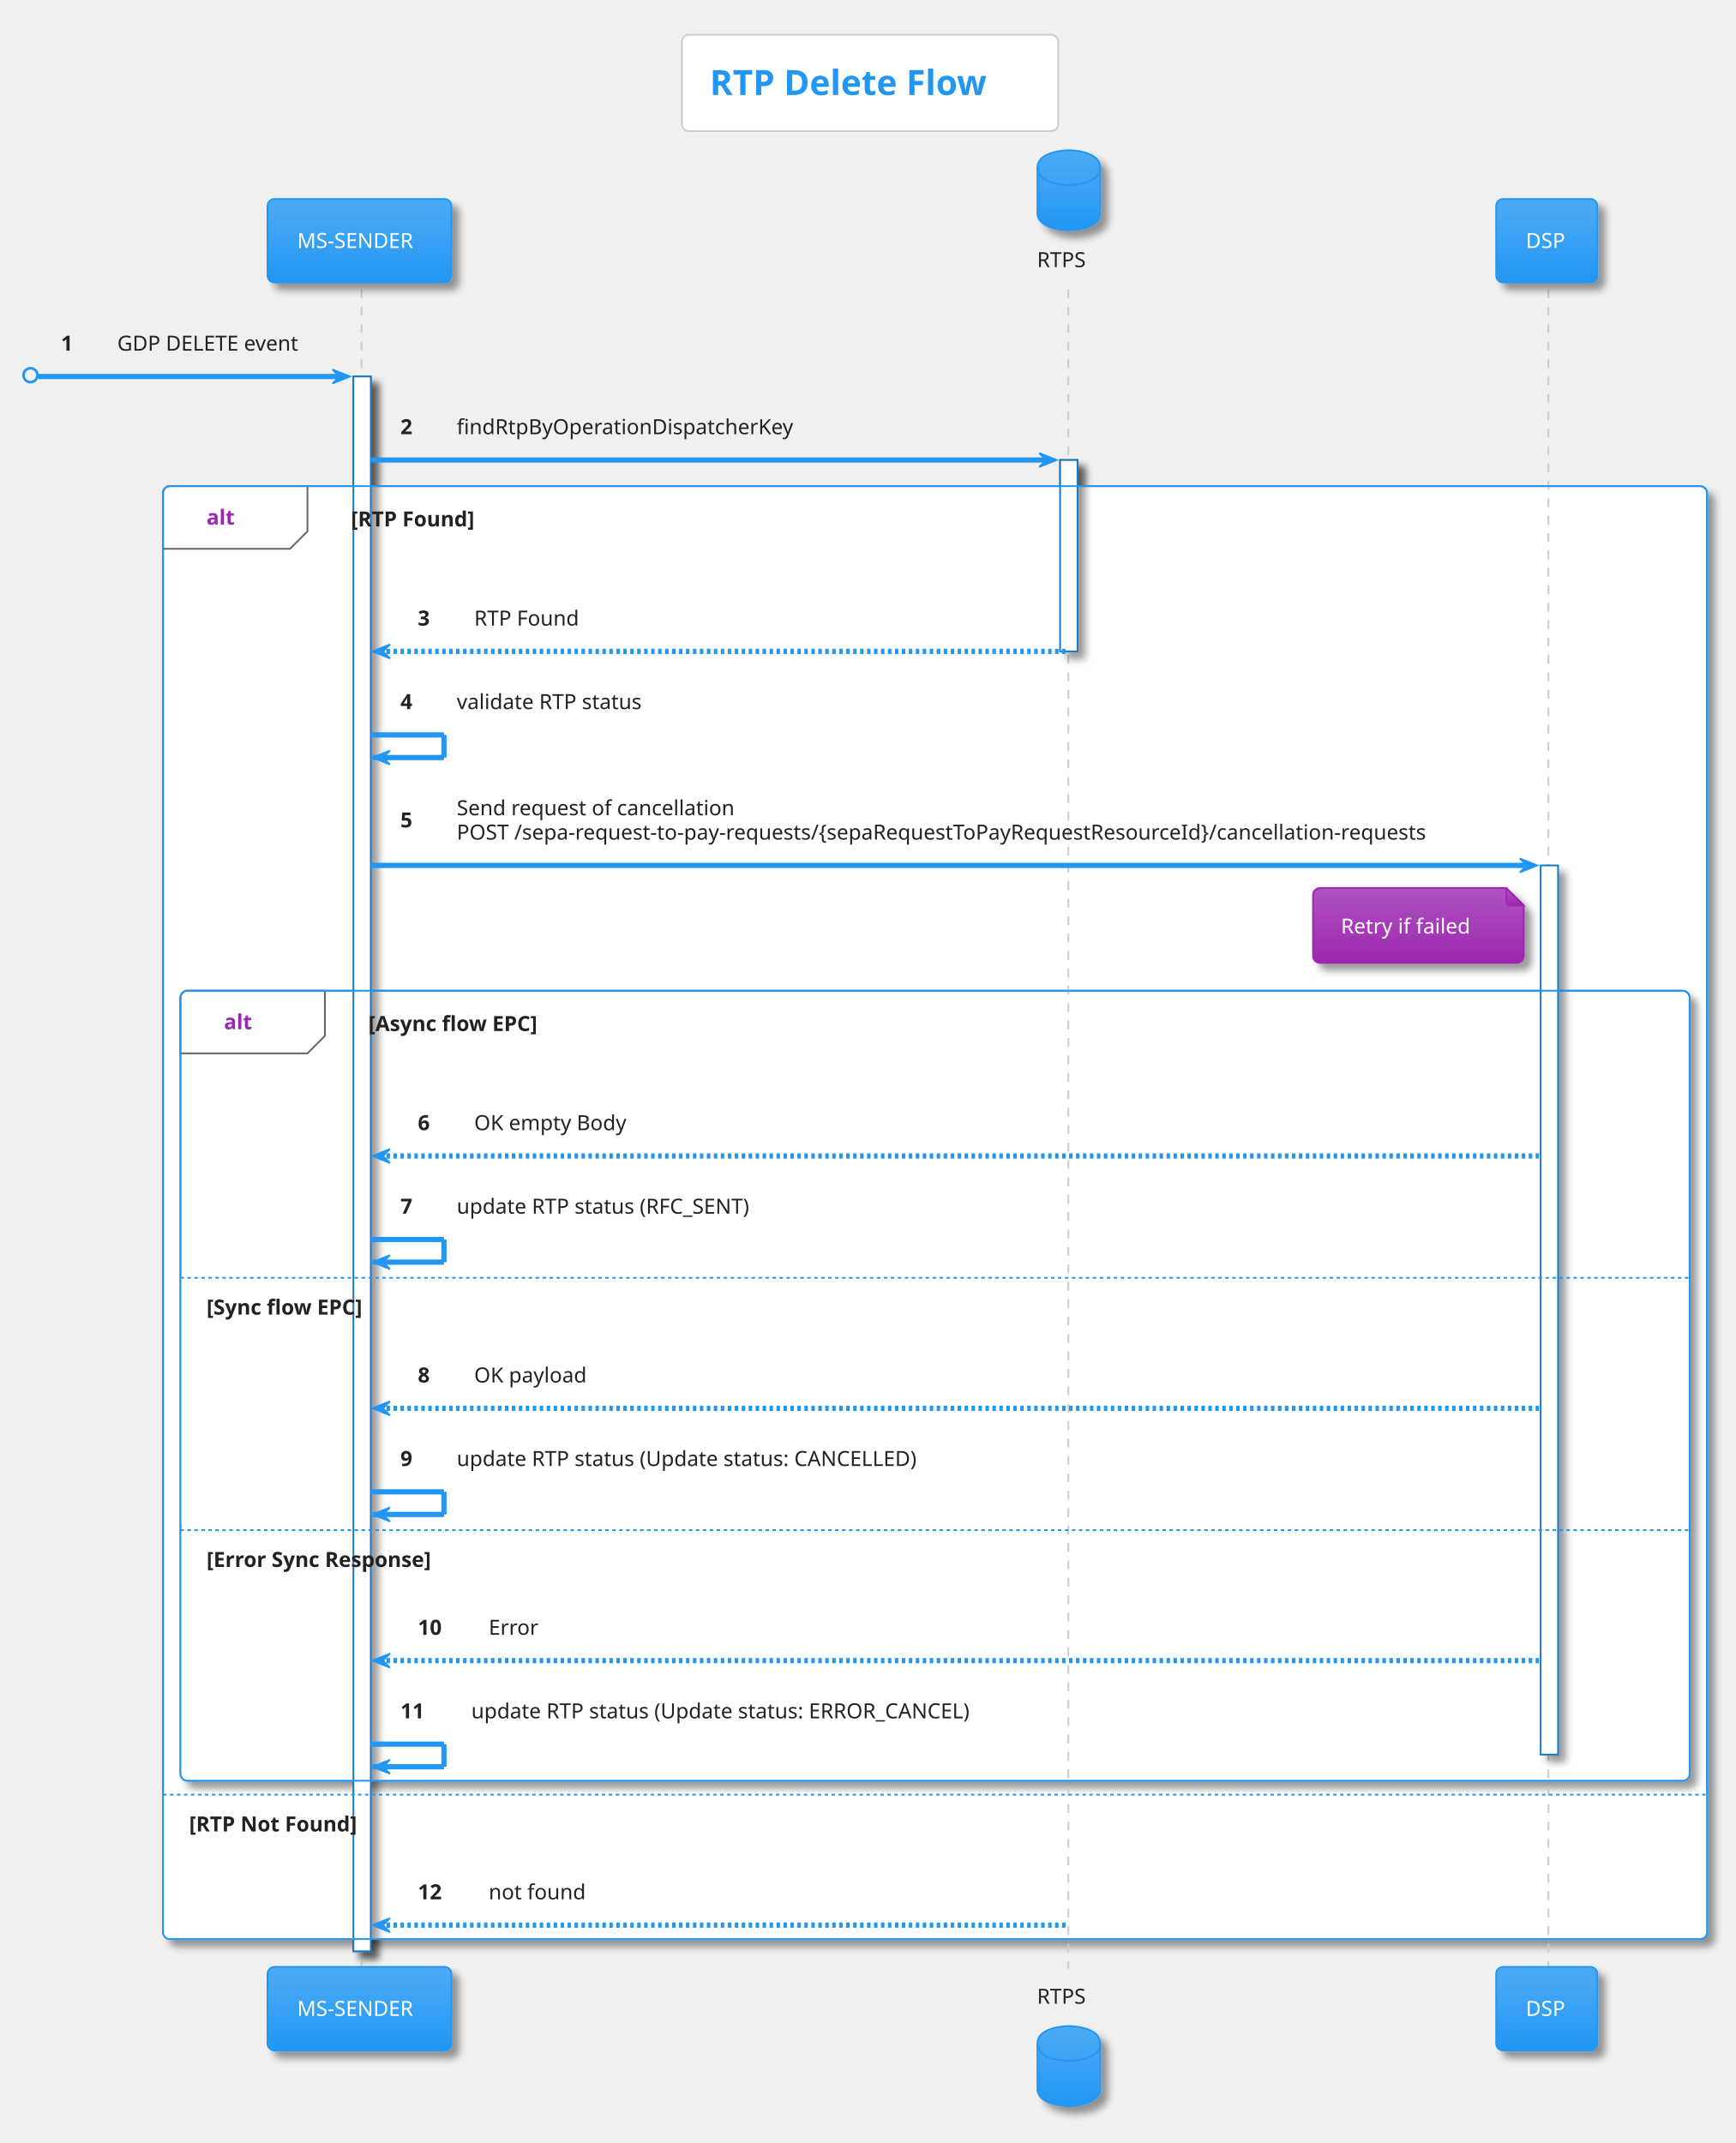
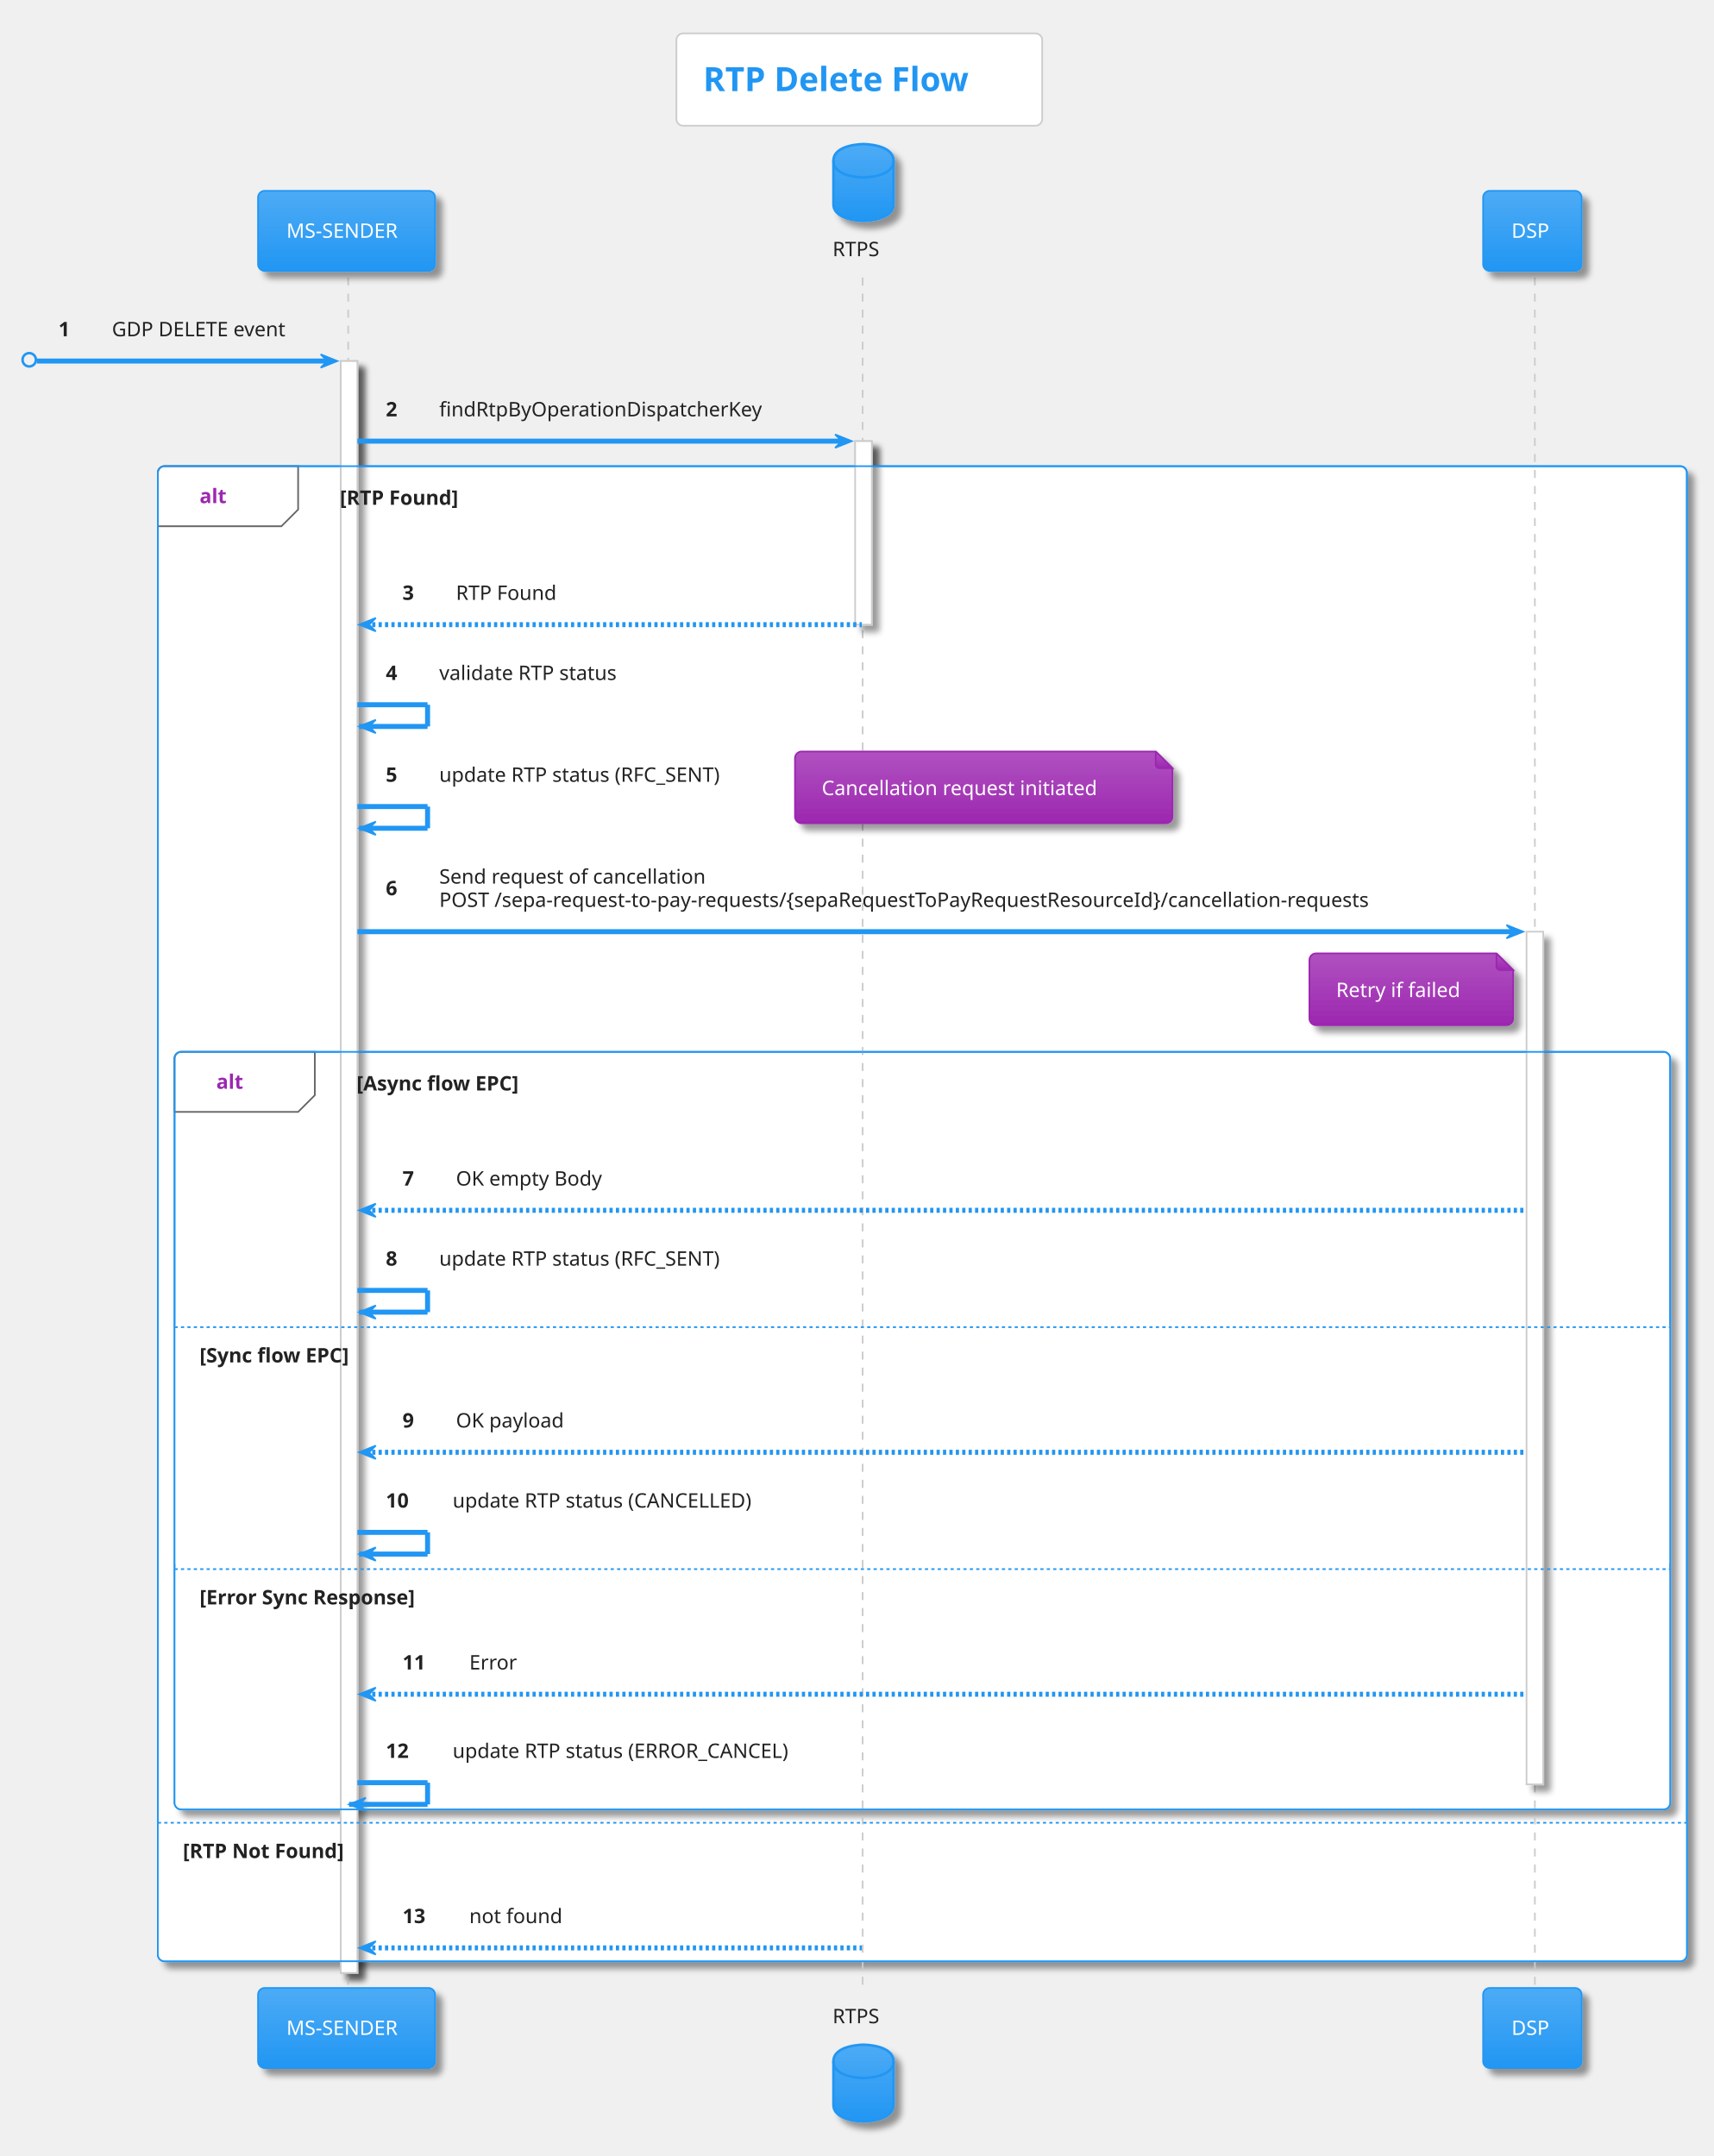
- <svg xmlns="http://www.w3.org/2000/svg" contentStyleType="text/css" data-diagram-type="SEQUENCE" height="1282.292px" preserveAspectRatio="none" style="width:1038px;height:1282px;" version="1.1" viewBox="0 0 1038 1282" width="1038.542px" zoomAndPan="magnify">
+ <svg xmlns="http://www.w3.org/2000/svg" contentStyleType="text/css" height="1345.833px" preserveAspectRatio="none" style="width:1069px;height:1345px;" version="1.1" viewBox="0 0 1069 1345" width="1069.792px" zoomAndPan="magnify">
  <defs>
-     <linearGradient id="gqpk3q4u63zje0" x1="50%" x2="50%" y1="0%" y2="100%">
+     <linearGradient id="g1jhp1tqh33pn80" x1="50%" x2="50%" y1="0%" y2="100%">
      <stop offset="0%" stop-color="#FFFFFF" />
      <stop offset="100%" stop-color="#FFFFFF" />
    </linearGradient>
-     <filter height="300%" id="fqpk3q4u63zje" width="300%" x="-1" y="-1">
+     <filter height="300%" id="f1jhp1tqh33pn8" width="300%" x="-1" y="-1">
      <feGaussianBlur result="blurOut" stdDeviation="2.083" />
      <feColorMatrix in="blurOut" result="blurOut2" type="matrix" values="0 0 0 0 0 0 0 0 0 0 0 0 0 0 0 0 0 0 .4 0" />
      <feOffset dx="4.167" dy="4.167" in="blurOut2" result="blurOut3" />
      <feBlend in="SourceGraphic" in2="blurOut3" mode="normal" />
    </filter>
-     <linearGradient id="gqpk3q4u63zje1" x1="50%" x2="50%" y1="0%" y2="100%">
+     <linearGradient id="g1jhp1tqh33pn81" x1="50%" x2="50%" y1="0%" y2="100%">
      <stop offset="0%" stop-color="#4DABF5" />
      <stop offset="100%" stop-color="#2196F3" />
    </linearGradient>
-     <linearGradient id="gqpk3q4u63zje2" x1="50%" x2="50%" y1="0%" y2="100%">
+     <linearGradient id="g1jhp1tqh33pn82" x1="50%" x2="50%" y1="0%" y2="100%">
      <stop offset="0%" stop-color="#B052C0" />
      <stop offset="100%" stop-color="#9C27B0" />
    </linearGradient>
  </defs>
  <g>
-     <rect fill="url(#gqpk3q4u63zje0)" height="57.585" rx="4.167" ry="4.167" style="stroke:#CCCCCC;stroke-width:1.042;" width="225.075" x="407.909" y="20.833" />
-     <text fill="#2196F3" font-family="'Verdana'" font-size="20.833" font-weight="bold" lengthAdjust="spacing" textLength="191.742" x="424.576" y="56.838">RTP Delete Flow</text>
-     <g>
-       <rect fill="#FFFFFF" filter="url(#fqpk3q4u63zje)" height="942.057" style="stroke:#1A78C2;stroke-width:1.042;" width="10.417" x="211.389" y="225.228" />
-     </g>
-     <g>
-       <rect fill="#FFFFFF" filter="url(#fqpk3q4u63zje)" height="114.486" style="stroke:#1A78C2;stroke-width:1.042;" width="10.417" x="634.119" y="275.195" />
-     </g>
-     <g>
-       <rect fill="#FFFFFF" filter="url(#fqpk3q4u63zje)" height="531.934" style="stroke:#1A78C2;stroke-width:1.042;" width="10.417" x="921.574" y="517.708" />
-     </g>
-     <rect fill="url(#gqpk3q4u63zje0)" filter="url(#fqpk3q4u63zje)" height="869.173" rx="4.167" ry="4.167" style="stroke:#2196F3;stroke-width:1.042;" width="923.586" x="97.516" y="290.82" />
-     <rect fill="url(#gqpk3q4u63zje0)" filter="url(#fqpk3q4u63zje)" height="472.591" rx="4.167" ry="4.167" style="stroke:#2196F3;stroke-width:1.042;" width="902.753" x="107.933" y="592.676" />
-     <path d="M107.933,763.379 L1010.685,763.379 L1010.685,910.156 A4.167,4.167 0 0 1 1006.519,914.323 L112.099,914.323 A4.167,4.167 0 0 1 107.933,910.156 L107.933,763.379" fill="url(#gqpk3q4u63zje0)" style="stroke:none;stroke-width:1.042;" />
-     <path d="M107.933,914.323 L1010.685,914.323 L1010.685,1061.1 A4.167,4.167 0 0 1 1006.519,1065.267 L112.099,1065.267 A4.167,4.167 0 0 1 107.933,1061.1 L107.933,914.323" fill="url(#gqpk3q4u63zje0)" style="stroke:none;stroke-width:1.042;" />
-     <path d="M97.516,1072.559 L1021.102,1072.559 L1021.102,1155.827 A4.167,4.167 0 0 1 1016.935,1159.994 L101.683,1159.994 A4.167,4.167 0 0 1 97.516,1155.827 L97.516,1072.559" fill="url(#gqpk3q4u63zje0)" style="stroke:none;stroke-width:1.042;" />
-     <g>
-       <rect fill="#000000" fill-opacity="0" height="1004.525" width="8.333" x="212.431" y="173.177" />
-       <line style="stroke:#CCCCCC;stroke-width:1.042;stroke-dasharray:5.208,5.208;" x1="216.266" x2="216.266" y1="173.177" y2="1177.702" />
-     </g>
-     <g>
-       <rect fill="#000000" fill-opacity="0" height="1004.525" width="8.333" x="635.16" y="173.177" />
-       <line style="stroke:#CCCCCC;stroke-width:1.042;stroke-dasharray:5.208,5.208;" x1="639.055" x2="639.055" y1="173.177" y2="1177.702" />
-     </g>
-     <g>
-       <rect fill="#000000" fill-opacity="0" height="1004.525" width="8.333" x="922.616" y="173.177" />
-       <line style="stroke:#CCCCCC;stroke-width:1.042;stroke-dasharray:5.208,5.208;" x1="926.213" x2="926.213" y1="173.177" y2="1177.702" />
-     </g>
-     <g class="participant participant-head" data-participant="SENDER">
-       <rect fill="url(#gqpk3q4u63zje1)" filter="url(#fqpk3q4u63zje)" height="49.967" rx="4.167" ry="4.167" style="stroke:#2196F3;stroke-width:1.042;" width="110.038" x="160.016" y="119.043" />
-       <text fill="#FFFFFF" font-family="'Verdana'" font-size="12.5" lengthAdjust="spacing" textLength="74.622" x="177.724" y="148.354">MS-SENDER</text>
-     </g>
-     <g class="participant participant-tail" data-participant="SENDER">
-       <rect fill="url(#gqpk3q4u63zje1)" filter="url(#fqpk3q4u63zje)" height="49.967" rx="4.167" ry="4.167" style="stroke:#2196F3;stroke-width:1.042;" width="110.038" x="160.016" y="1176.66" />
-       <text fill="#FFFFFF" font-family="'Verdana'" font-size="12.5" lengthAdjust="spacing" textLength="74.622" x="177.724" y="1205.971">MS-SENDER</text>
-     </g>
-     <g class="participant participant-head" data-participant="SRTP">
-       <text fill="#222222" font-family="'Verdana'" font-size="12.5" lengthAdjust="spacing" textLength="31.793" x="620.305" y="159.812">RTPS</text>
-       <path d="M620.577,100.293 C620.577,89.876 639.327,89.876 639.327,89.876 C639.327,89.876 658.077,89.876 658.077,100.293 L658.077,127.376 C658.077,137.793 639.327,137.793 639.327,137.793 C639.327,137.793 620.577,137.793 620.577,127.376 L620.577,100.293" fill="url(#gqpk3q4u63zje1)" filter="url(#fqpk3q4u63zje)" style="stroke:#2196F3;stroke-width:1.042;" />
-       <path d="M620.577,100.293 C620.577,110.71 639.327,110.71 639.327,110.71 C639.327,110.71 658.077,110.71 658.077,100.293" fill="none" style="stroke:#2196F3;stroke-width:1.042;" />
-     </g>
-     <g class="participant participant-tail" data-participant="SRTP">
-       <text fill="#222222" font-family="'Verdana'" font-size="12.5" lengthAdjust="spacing" textLength="31.793" x="620.305" y="1198.68">RTPS</text>
-       <path d="M620.577,1222.461 C620.577,1212.044 639.327,1212.044 639.327,1212.044 C639.327,1212.044 658.077,1212.044 658.077,1222.461 L658.077,1249.544 C658.077,1259.961 639.327,1259.961 639.327,1259.961 C639.327,1259.961 620.577,1259.961 620.577,1249.544 L620.577,1222.461" fill="url(#gqpk3q4u63zje1)" filter="url(#fqpk3q4u63zje)" style="stroke:#2196F3;stroke-width:1.042;" />
-       <path d="M620.577,1222.461 C620.577,1232.878 639.327,1232.878 639.327,1232.878 C639.327,1232.878 658.077,1232.878 658.077,1222.461" fill="none" style="stroke:#2196F3;stroke-width:1.042;" />
-     </g>
-     <g class="participant participant-head" data-participant="DSP">
-       <rect fill="url(#gqpk3q4u63zje1)" filter="url(#fqpk3q4u63zje)" height="49.967" rx="4.167" ry="4.167" style="stroke:#2196F3;stroke-width:1.042;" width="60.514" x="894.963" y="119.043" />
-       <text fill="#FFFFFF" font-family="'Verdana'" font-size="12.5" lengthAdjust="spacing" textLength="25.098" x="912.671" y="148.354">DSP</text>
-     </g>
-     <g class="participant participant-tail" data-participant="DSP">
-       <rect fill="url(#gqpk3q4u63zje1)" filter="url(#fqpk3q4u63zje)" height="49.967" rx="4.167" ry="4.167" style="stroke:#2196F3;stroke-width:1.042;" width="60.514" x="894.963" y="1176.66" />
-       <text fill="#FFFFFF" font-family="'Verdana'" font-size="12.5" lengthAdjust="spacing" textLength="25.098" x="912.671" y="1205.971">DSP</text>
-     </g>
-     <g>
-       <rect fill="#FFFFFF" filter="url(#fqpk3q4u63zje)" height="942.057" style="stroke:#1A78C2;stroke-width:1.042;" width="10.417" x="211.389" y="225.228" />
-     </g>
-     <g>
-       <rect fill="#FFFFFF" filter="url(#fqpk3q4u63zje)" height="114.486" style="stroke:#1A78C2;stroke-width:1.042;" width="10.417" x="634.119" y="275.195" />
-     </g>
-     <g>
-       <rect fill="#FFFFFF" filter="url(#fqpk3q4u63zje)" height="531.934" style="stroke:#1A78C2;stroke-width:1.042;" width="10.417" x="921.574" y="517.708" />
-     </g>
-     <g class="message" data-participant-1="SENDER" data-participant-2="SENDER">
-       <ellipse cx="18.229" cy="224.447" fill="none" rx="4.167" ry="4.167" style="stroke:#2196F3;stroke-width:1.562;" />
-       <polygon fill="#2196F3" points="198.889,221.061,209.306,225.228,198.889,229.394,203.056,225.228" style="stroke:#2196F3;stroke-width:1.042;" />
-       <line style="stroke:#2196F3;stroke-width:3.125;" x1="22.917" x2="205.139" y1="225.228" y2="225.228" />
-       <text fill="#222222" font-family="'Verdana'" font-size="12.5" font-weight="bold" lengthAdjust="spacing" textLength="8.697" x="36.458" y="209.78">1</text>
-       <text fill="#222222" font-family="'Verdana'" font-size="12.5" lengthAdjust="spacing" textLength="118.317" x="70.156" y="209.78">GDP DELETE event</text>
-     </g>
-     <g class="message" data-participant-1="SENDER" data-participant-2="SRTP">
-       <polygon fill="#2196F3" points="621.619,271.029,632.035,275.195,621.619,279.362,625.785,275.195" style="stroke:#2196F3;stroke-width:1.042;" />
-       <line style="stroke:#2196F3;stroke-width:3.125;" x1="221.806" x2="627.869" y1="275.195" y2="275.195" />
-       <text fill="#222222" font-family="'Verdana'" font-size="12.5" font-weight="bold" lengthAdjust="spacing" textLength="8.697" x="239.514" y="259.747">2</text>
-       <text fill="#222222" font-family="'Verdana'" font-size="12.5" lengthAdjust="spacing" textLength="214.447" x="273.212" y="259.747">findRtpByOperationDispatcherKey</text>
-     </g>
-     <path d="M101.683,290.82 L183.919,290.82 L183.919,317.871 L173.503,328.288 L97.516,328.288 L97.516,294.987 A4.167,4.167 0 0 1 101.683,290.82" fill="#FFFFFF" style="stroke:#666666;stroke-width:1.042;" />
-     <rect fill="none" height="869.173" rx="4.167" ry="4.167" style="stroke:#2196F3;stroke-width:1.042;" width="923.586" x="97.516" y="290.82" />
-     <text fill="#9C27B0" font-family="'Verdana'" font-size="12.5" font-weight="bold" lengthAdjust="spacing" textLength="18.695" x="123.558" y="313.881">alt</text>
-     <text fill="#222222" font-family="'Verdana'" font-size="12.5" font-weight="bold" lengthAdjust="spacing" textLength="86.963" x="209.961" y="314.923">[RTP Found]</text>
-     <g class="message" data-participant-1="SRTP" data-participant-2="SENDER">
-       <polygon fill="#2196F3" points="233.264,385.514,222.847,389.681,233.264,393.848,229.097,389.681" style="stroke:#2196F3;stroke-width:1.042;" />
-       <line style="stroke:#2196F3;stroke-width:3.125;stroke-dasharray:2.083,2.083;" x1="227.014" x2="638.285" y1="389.681" y2="389.681" />
-       <text fill="#222222" font-family="'Verdana'" font-size="12.5" font-weight="bold" lengthAdjust="spacing" textLength="8.697" x="249.931" y="374.233">3</text>
-       <text fill="#222222" font-family="'Verdana'" font-size="12.5" lengthAdjust="spacing" textLength="66.449" x="283.628" y="374.233">RTP Found</text>
-     </g>
-     <g class="message" data-participant-1="SENDER" data-participant-2="SENDER">
-       <line style="stroke:#2196F3;stroke-width:3.125;" x1="221.806" x2="265.556" y1="439.648" y2="439.648" />
-       <line style="stroke:#2196F3;stroke-width:3.125;" x1="265.556" x2="265.556" y1="439.648" y2="453.19" />
-       <line style="stroke:#2196F3;stroke-width:3.125;" x1="222.847" x2="265.556" y1="453.19" y2="453.19" />
-       <polygon fill="#2196F3" points="233.264,449.023,222.847,453.19,233.264,457.357,229.097,453.19" style="stroke:#2196F3;stroke-width:1.042;" />
-       <text fill="#222222" font-family="'Verdana'" font-size="12.5" font-weight="bold" lengthAdjust="spacing" textLength="8.697" x="239.514" y="424.2">4</text>
-       <text fill="#222222" font-family="'Verdana'" font-size="12.5" lengthAdjust="spacing" textLength="120.404" x="273.212" y="424.2">validate RTP status</text>
-     </g>
-     <g class="message" data-participant-1="SENDER" data-participant-2="DSP">
-       <polygon fill="#2196F3" points="909.074,513.542,919.491,517.708,909.074,521.875,913.241,517.708" style="stroke:#2196F3;stroke-width:1.042;" />
-       <line style="stroke:#2196F3;stroke-width:3.125;" x1="221.806" x2="915.324" y1="517.708" y2="517.708" />
-       <text fill="#222222" font-family="'Verdana'" font-size="12.5" font-weight="bold" lengthAdjust="spacing" textLength="8.697" x="239.514" y="494.985">5</text>
-       <text fill="#222222" font-family="'Verdana'" font-size="12.5" lengthAdjust="spacing" textLength="178.809" x="273.212" y="487.71">Send request of cancellation</text>
-       <text fill="#222222" font-family="'Verdana'" font-size="12.5" lengthAdjust="spacing" textLength="625.446" x="273.212" y="502.26">POST /sepa-request-to-pay-requests/{sepaRequestToPayRequestResourceId}/cancellation-requests</text>
-     </g>
-     <path d="M785.417,535.417 L785.417,571.875 A4.167,4.167 0 0 0 789.583,576.042 L907.292,576.042 A4.167,4.167 0 0 0 911.458,571.875 L911.458,541.667 L901.042,531.25 L789.583,531.25 A4.167,4.167 0 0 0 785.417,535.417" fill="url(#gqpk3q4u63zje2)" filter="url(#fqpk3q4u63zje)" style="stroke:#9C27B0;stroke-width:1.042;" />
-     <path d="M901.042,531.25 L901.042,539.583 A2.083,2.083 0 0 0 903.125,541.667 L911.458,541.667 L901.042,531.25" fill="url(#gqpk3q4u63zje2)" style="stroke:#9C27B0;stroke-width:1.042;" />
-     <text fill="#FFFFFF" font-family="'Verdana'" font-size="12.5" lengthAdjust="spacing" textLength="84.265" x="802.083" y="558.478">Retry if failed</text>
-     <path d="M112.099,592.676 L194.336,592.676 L194.336,619.727 L183.919,630.143 L107.933,630.143 L107.933,596.842 A4.167,4.167 0 0 1 112.099,592.676" fill="#FFFFFF" style="stroke:#666666;stroke-width:1.042;" />
-     <rect fill="none" height="472.591" rx="4.167" ry="4.167" style="stroke:#2196F3;stroke-width:1.042;" width="902.753" x="107.933" y="592.676" />
-     <text fill="#9C27B0" font-family="'Verdana'" font-size="12.5" font-weight="bold" lengthAdjust="spacing" textLength="18.695" x="133.974" y="615.737">alt</text>
-     <text fill="#222222" font-family="'Verdana'" font-size="12.5" font-weight="bold" lengthAdjust="spacing" textLength="118.433" x="220.378" y="616.779">[Async flow EPC]</text>
-     <g class="message" data-participant-1="DSP" data-participant-2="SENDER">
-       <polygon fill="#2196F3" points="233.264,687.37,222.847,691.537,233.264,695.703,229.097,691.537" style="stroke:#2196F3;stroke-width:1.042;" />
-       <line style="stroke:#2196F3;stroke-width:3.125;stroke-dasharray:2.083,2.083;" x1="227.014" x2="920.532" y1="691.537" y2="691.537" />
-       <text fill="#222222" font-family="'Verdana'" font-size="12.5" font-weight="bold" lengthAdjust="spacing" textLength="8.697" x="249.931" y="676.088">6</text>
-       <text fill="#222222" font-family="'Verdana'" font-size="12.5" lengthAdjust="spacing" textLength="97.638" x="283.628" y="676.088">OK empty Body</text>
-     </g>
-     <g class="message" data-participant-1="SENDER" data-participant-2="SENDER">
-       <line style="stroke:#2196F3;stroke-width:3.125;" x1="221.806" x2="265.556" y1="741.504" y2="741.504" />
-       <line style="stroke:#2196F3;stroke-width:3.125;" x1="265.556" x2="265.556" y1="741.504" y2="755.046" />
-       <line style="stroke:#2196F3;stroke-width:3.125;" x1="222.847" x2="265.556" y1="755.046" y2="755.046" />
-       <polygon fill="#2196F3" points="233.264,750.879,222.847,755.046,233.264,759.212,229.097,755.046" style="stroke:#2196F3;stroke-width:1.042;" />
-       <text fill="#222222" font-family="'Verdana'" font-size="12.5" font-weight="bold" lengthAdjust="spacing" textLength="8.697" x="239.514" y="726.056">7</text>
-       <text fill="#222222" font-family="'Verdana'" font-size="12.5" lengthAdjust="spacing" textLength="191.656" x="273.212" y="726.056">update RTP status (RFC_SENT)</text>
-     </g>
-     <line style="stroke:#2196F3;stroke-width:1.042;stroke-dasharray:2.083,2.083;" x1="107.933" x2="1010.685" y1="764.421" y2="764.421" />
-     <text fill="#222222" font-family="'Verdana'" font-size="12.5" font-weight="bold" lengthAdjust="spacing" textLength="110.321" x="123.558" y="786.44">[Sync flow EPC]</text>
-     <g class="message" data-participant-1="DSP" data-participant-2="SENDER">
-       <polygon fill="#2196F3" points="233.264,838.314,222.847,842.481,233.264,846.647,229.097,842.481" style="stroke:#2196F3;stroke-width:1.042;" />
-       <line style="stroke:#2196F3;stroke-width:3.125;stroke-dasharray:2.083,2.083;" x1="227.014" x2="920.532" y1="842.481" y2="842.481" />
-       <text fill="#222222" font-family="'Verdana'" font-size="12.5" font-weight="bold" lengthAdjust="spacing" textLength="8.697" x="249.931" y="827.033">8</text>
-       <text fill="#222222" font-family="'Verdana'" font-size="12.5" lengthAdjust="spacing" textLength="71.716" x="283.628" y="827.033">OK payload</text>
-     </g>
-     <g class="message" data-participant-1="SENDER" data-participant-2="SENDER">
-       <line style="stroke:#2196F3;stroke-width:3.125;" x1="221.806" x2="265.556" y1="892.448" y2="892.448" />
-       <line style="stroke:#2196F3;stroke-width:3.125;" x1="265.556" x2="265.556" y1="892.448" y2="905.99" />
-       <line style="stroke:#2196F3;stroke-width:3.125;" x1="222.847" x2="265.556" y1="905.99" y2="905.99" />
-       <polygon fill="#2196F3" points="233.264,901.823,222.847,905.99,233.264,910.156,229.097,905.99" style="stroke:#2196F3;stroke-width:1.042;" />
-       <text fill="#222222" font-family="'Verdana'" font-size="12.5" font-weight="bold" lengthAdjust="spacing" textLength="8.697" x="239.514" y="877">9</text>
-       <text fill="#222222" font-family="'Verdana'" font-size="12.5" lengthAdjust="spacing" textLength="298.529" x="273.212" y="877">update RTP status (Update status: CANCELLED)</text>
-     </g>
-     <line style="stroke:#2196F3;stroke-width:1.042;stroke-dasharray:2.083,2.083;" x1="107.933" x2="1010.685" y1="915.365" y2="915.365" />
-     <text fill="#222222" font-family="'Verdana'" font-size="12.5" font-weight="bold" lengthAdjust="spacing" textLength="157.105" x="123.558" y="937.384">[Error Sync Response]</text>
-     <g class="message" data-participant-1="DSP" data-participant-2="SENDER">
-       <polygon fill="#2196F3" points="233.264,989.258,222.847,993.424,233.264,997.591,229.097,993.424" style="stroke:#2196F3;stroke-width:1.042;" />
-       <line style="stroke:#2196F3;stroke-width:3.125;stroke-dasharray:2.083,2.083;" x1="227.014" x2="920.532" y1="993.424" y2="993.424" />
-       <text fill="#222222" font-family="'Verdana'" font-size="12.5" font-weight="bold" lengthAdjust="spacing" textLength="17.395" x="249.931" y="977.976">10</text>
-       <text fill="#222222" font-family="'Verdana'" font-size="12.5" lengthAdjust="spacing" textLength="30.963" x="292.326" y="977.976">Error</text>
-     </g>
-     <g class="message" data-participant-1="SENDER" data-participant-2="SENDER">
-       <line style="stroke:#2196F3;stroke-width:3.125;" x1="221.806" x2="265.556" y1="1043.392" y2="1043.392" />
-       <line style="stroke:#2196F3;stroke-width:3.125;" x1="265.556" x2="265.556" y1="1043.392" y2="1056.934" />
-       <line style="stroke:#2196F3;stroke-width:3.125;" x1="222.847" x2="265.556" y1="1056.934" y2="1056.934" />
-       <polygon fill="#2196F3" points="233.264,1052.767,222.847,1056.934,233.264,1061.1,229.097,1056.934" style="stroke:#2196F3;stroke-width:1.042;" />
-       <text fill="#222222" font-family="'Verdana'" font-size="12.5" font-weight="bold" lengthAdjust="spacing" textLength="17.395" x="239.514" y="1027.944">11</text>
-       <text fill="#222222" font-family="'Verdana'" font-size="12.5" lengthAdjust="spacing" textLength="324.084" x="281.909" y="1027.944">update RTP status (Update status: ERROR_CANCEL)</text>
-     </g>
-     <line style="stroke:#2196F3;stroke-width:1.042;stroke-dasharray:2.083,2.083;" x1="97.516" x2="1021.102" y1="1073.6" y2="1073.6" />
-     <text fill="#222222" font-family="'Verdana'" font-size="12.5" font-weight="bold" lengthAdjust="spacing" textLength="116.339" x="113.141" y="1095.62">[RTP Not Found]</text>
-     <g class="message" data-participant-1="SRTP" data-participant-2="SENDER">
-       <polygon fill="#2196F3" points="233.264,1147.494,222.847,1151.66,233.264,1155.827,229.097,1151.66" style="stroke:#2196F3;stroke-width:1.042;" />
-       <line style="stroke:#2196F3;stroke-width:3.125;stroke-dasharray:2.083,2.083;" x1="227.014" x2="638.285" y1="1151.66" y2="1151.66" />
-       <text fill="#222222" font-family="'Verdana'" font-size="12.5" font-weight="bold" lengthAdjust="spacing" textLength="17.395" x="249.931" y="1136.212">12</text>
-       <text fill="#222222" font-family="'Verdana'" font-size="12.5" lengthAdjust="spacing" textLength="60.272" x="292.326" y="1136.212">not found</text>
-     </g>
+     <rect fill="url(#g1jhp1tqh33pn80)" height="57.585" id="_title" rx="4.167" ry="4.167" style="stroke:#CCCCCC;stroke-width:1.042;" width="228.125" x="421.875" y="20.833" />
+     <text fill="#2196F3" font-family="Verdana" font-size="20.833" font-weight="bold" lengthAdjust="spacing" textLength="194.792" x="438.542" y="56.838">RTP Delete Flow</text>
+     <rect fill="#FFFFFF" filter="url(#f1jhp1tqh33pn8)" height="1005.566" style="stroke:#CCCCCC;stroke-width:1.042;" width="10.417" x="212.5" y="225.228" />
+     <rect fill="#FFFFFF" filter="url(#f1jhp1tqh33pn8)" height="114.486" style="stroke:#CCCCCC;stroke-width:1.042;" width="10.417" x="533.333" y="275.195" />
+     <rect fill="#FFFFFF" filter="url(#f1jhp1tqh33pn8)" height="531.934" style="stroke:#CCCCCC;stroke-width:1.042;" width="10.417" x="952.083" y="581.217" />
+     <rect fill="url(#g1jhp1tqh33pn80)" filter="url(#f1jhp1tqh33pn8)" height="932.682" rx="4.167" ry="4.167" style="stroke:#2196F3;stroke-width:1.042;" width="953.646" x="98.438" y="290.82" />
+     <rect fill="url(#g1jhp1tqh33pn80)" filter="url(#f1jhp1tqh33pn8)" height="472.591" rx="4.167" ry="4.167" style="stroke:#2196F3;stroke-width:1.042;" width="932.812" x="108.854" y="656.185" />
+     <path d="M108.854,826.888 L1041.667,826.888 L1041.667,973.665 A4.167,4.167 0 0 1 1037.5,977.832 L113.021,977.832 A4.167,4.167 0 0 1 108.854,973.665 L108.854,826.888 " fill="url(#g1jhp1tqh33pn80)" style="stroke:none;stroke-width:1.042;" />
+     <path d="M108.854,977.832 L1041.667,977.832 L1041.667,1124.609 A4.167,4.167 0 0 1 1037.5,1128.776 L113.021,1128.776 A4.167,4.167 0 0 1 108.854,1124.609 L108.854,977.832 " fill="url(#g1jhp1tqh33pn80)" style="stroke:none;stroke-width:1.042;" />
+     <path d="M98.438,1136.068 L1052.083,1136.068 L1052.083,1219.336 A4.167,4.167 0 0 1 1047.917,1223.503 L102.604,1223.503 A4.167,4.167 0 0 1 98.438,1219.336 L98.438,1136.068 " fill="url(#g1jhp1tqh33pn80)" style="stroke:none;stroke-width:1.042;" />
+     <line style="stroke:#CCCCCC;stroke-width:1.042;stroke-dasharray:5.0,5.0;" x1="217.188" x2="217.188" y1="173.177" y2="1241.211" />
+     <line style="stroke:#CCCCCC;stroke-width:1.042;stroke-dasharray:5.0,5.0;" x1="538.021" x2="538.021" y1="173.177" y2="1241.211" />
+     <line style="stroke:#CCCCCC;stroke-width:1.042;stroke-dasharray:5.0,5.0;" x1="957.292" x2="957.292" y1="173.177" y2="1241.211" />
+     <rect fill="url(#g1jhp1tqh33pn81)" filter="url(#f1jhp1tqh33pn8)" height="49.967" rx="4.167" ry="4.167" style="stroke:#2196F3;stroke-width:1.042;" width="110.417" x="160.938" y="119.043" />
+     <text fill="#FFFFFF" font-family="Verdana" font-size="12.5" lengthAdjust="spacing" textLength="75" x="178.646" y="148.354">MS-SENDER</text>
+     <rect fill="url(#g1jhp1tqh33pn81)" filter="url(#f1jhp1tqh33pn8)" height="49.967" rx="4.167" ry="4.167" style="stroke:#2196F3;stroke-width:1.042;" width="110.417" x="160.938" y="1240.169" />
+     <text fill="#FFFFFF" font-family="Verdana" font-size="12.5" lengthAdjust="spacing" textLength="75" x="178.646" y="1269.48">MS-SENDER</text>
+     <text fill="#222222" font-family="Verdana" font-size="12.5" lengthAdjust="spacing" textLength="32.292" x="519.271" y="159.812">RTPS</text>
+     <path d="M519.792,100.293 C519.792,89.876 538.542,89.876 538.542,89.876 C538.542,89.876 557.292,89.876 557.292,100.293 L557.292,127.376 C557.292,137.793 538.542,137.793 538.542,137.793 C538.542,137.793 519.792,137.793 519.792,127.376 L519.792,100.293 " fill="url(#g1jhp1tqh33pn81)" filter="url(#f1jhp1tqh33pn8)" style="stroke:#2196F3;stroke-width:1.562;" />
+     <path d="M519.792,100.293 C519.792,110.71 538.542,110.71 538.542,110.71 C538.542,110.71 557.292,110.71 557.292,100.293 " fill="none" style="stroke:#2196F3;stroke-width:1.562;" />
+     <text fill="#222222" font-family="Verdana" font-size="12.5" lengthAdjust="spacing" textLength="32.292" x="519.271" y="1262.189">RTPS</text>
+     <path d="M519.792,1285.97 C519.792,1275.553 538.542,1275.553 538.542,1275.553 C538.542,1275.553 557.292,1275.553 557.292,1285.97 L557.292,1313.053 C557.292,1323.47 538.542,1323.47 538.542,1323.47 C538.542,1323.47 519.792,1323.47 519.792,1313.053 L519.792,1285.97 " fill="url(#g1jhp1tqh33pn81)" filter="url(#f1jhp1tqh33pn8)" style="stroke:#2196F3;stroke-width:1.562;" />
+     <path d="M519.792,1285.97 C519.792,1296.387 538.542,1296.387 538.542,1296.387 C538.542,1296.387 557.292,1296.387 557.292,1285.97 " fill="none" style="stroke:#2196F3;stroke-width:1.562;" />
+     <rect fill="url(#g1jhp1tqh33pn81)" filter="url(#f1jhp1tqh33pn8)" height="49.967" rx="4.167" ry="4.167" style="stroke:#2196F3;stroke-width:1.042;" width="61.458" x="925" y="119.043" />
+     <text fill="#FFFFFF" font-family="Verdana" font-size="12.5" lengthAdjust="spacing" textLength="26.042" x="942.708" y="148.354">DSP</text>
+     <rect fill="url(#g1jhp1tqh33pn81)" filter="url(#f1jhp1tqh33pn8)" height="49.967" rx="4.167" ry="4.167" style="stroke:#2196F3;stroke-width:1.042;" width="61.458" x="925" y="1240.169" />
+     <text fill="#FFFFFF" font-family="Verdana" font-size="12.5" lengthAdjust="spacing" textLength="26.042" x="942.708" y="1269.48">DSP</text>
+     <rect fill="#FFFFFF" filter="url(#f1jhp1tqh33pn8)" height="1005.566" style="stroke:#CCCCCC;stroke-width:1.042;" width="10.417" x="212.5" y="225.228" />
+     <rect fill="#FFFFFF" filter="url(#f1jhp1tqh33pn8)" height="114.486" style="stroke:#CCCCCC;stroke-width:1.042;" width="10.417" x="533.333" y="275.195" />
+     <rect fill="#FFFFFF" filter="url(#f1jhp1tqh33pn8)" height="531.934" style="stroke:#CCCCCC;stroke-width:1.042;" width="10.417" x="952.083" y="581.217" />
+     <ellipse cx="18.229" cy="224.447" fill="none" rx="4.167" ry="4.167" style="stroke:#2196F3;stroke-width:1.562;" />
+     <polygon fill="#2196F3" points="200,221.061,210.417,225.228,200,229.394,204.167,225.228" style="stroke:#2196F3;stroke-width:1.042;" />
+     <line style="stroke:#2196F3;stroke-width:3.125;" x1="22.917" x2="206.25" y1="225.228" y2="225.228" />
+     <text fill="#222222" font-family="Verdana" font-size="12.5" font-weight="bold" lengthAdjust="spacing" textLength="8.333" x="36.458" y="209.78">1</text>
+     <text fill="#222222" font-family="Verdana" font-size="12.5" lengthAdjust="spacing" textLength="119.792" x="69.792" y="209.78">GDP DELETE event</text>
+     <polygon fill="#2196F3" points="520.833,271.029,531.25,275.195,520.833,279.362,525,275.195" style="stroke:#2196F3;stroke-width:1.042;" />
+     <line style="stroke:#2196F3;stroke-width:3.125;" x1="222.917" x2="527.083" y1="275.195" y2="275.195" />
+     <text fill="#222222" font-family="Verdana" font-size="12.5" font-weight="bold" lengthAdjust="spacing" textLength="8.333" x="240.625" y="259.747">2</text>
+     <text fill="#222222" font-family="Verdana" font-size="12.5" lengthAdjust="spacing" textLength="217.708" x="273.958" y="259.747">findRtpByOperationDispatcherKey</text>
+     <path d="M102.604,290.82 L185.938,290.82 L185.938,317.871 L175.521,328.288 L98.438,328.288 L98.438,294.987 A4.167,4.167 0 0 1 102.604,290.82 " fill="#FFFFFF" style="stroke:#666666;stroke-width:1.042;" />
+     <rect fill="none" height="932.682" rx="4.167" ry="4.167" style="stroke:#2196F3;stroke-width:1.042;" width="953.646" x="98.438" y="290.82" />
+     <text fill="#9C27B0" font-family="Verdana" font-size="12.5" font-weight="bold" lengthAdjust="spacing" textLength="19.792" x="124.479" y="313.881">alt</text>
+     <text fill="#222222" font-family="Verdana" font-size="12.5" font-weight="bold" lengthAdjust="spacing" textLength="87.5" x="211.979" y="314.923">[RTP Found]</text>
+     <polygon fill="#2196F3" points="234.375,385.514,223.958,389.681,234.375,393.848,230.208,389.681" style="stroke:#2196F3;stroke-width:1.042;" />
+     <line style="stroke:#2196F3;stroke-width:3.125;stroke-dasharray:2.0,2.0;" x1="228.125" x2="537.5" y1="389.681" y2="389.681" />
+     <text fill="#222222" font-family="Verdana" font-size="12.5" font-weight="bold" lengthAdjust="spacing" textLength="8.333" x="251.042" y="374.233">3</text>
+     <text fill="#222222" font-family="Verdana" font-size="12.5" lengthAdjust="spacing" textLength="68.75" x="284.375" y="374.233">RTP Found</text>
+     <line style="stroke:#2196F3;stroke-width:3.125;" x1="222.917" x2="266.667" y1="439.648" y2="439.648" />
+     <line style="stroke:#2196F3;stroke-width:3.125;" x1="266.667" x2="266.667" y1="439.648" y2="453.19" />
+     <line style="stroke:#2196F3;stroke-width:3.125;" x1="223.958" x2="266.667" y1="453.19" y2="453.19" />
+     <polygon fill="#2196F3" points="234.375,449.023,223.958,453.19,234.375,457.357,230.208,453.19" style="stroke:#2196F3;stroke-width:1.042;" />
+     <text fill="#222222" font-family="Verdana" font-size="12.5" font-weight="bold" lengthAdjust="spacing" textLength="8.333" x="240.625" y="424.2">4</text>
+     <text fill="#222222" font-family="Verdana" font-size="12.5" lengthAdjust="spacing" textLength="125" x="273.958" y="424.2">validate RTP status</text>
+     <line style="stroke:#2196F3;stroke-width:3.125;" x1="222.917" x2="266.667" y1="503.158" y2="503.158" />
+     <line style="stroke:#2196F3;stroke-width:3.125;" x1="266.667" x2="266.667" y1="503.158" y2="516.699" />
+     <line style="stroke:#2196F3;stroke-width:3.125;" x1="223.958" x2="266.667" y1="516.699" y2="516.699" />
+     <polygon fill="#2196F3" points="234.375,512.533,223.958,516.699,234.375,520.866,230.208,516.699" style="stroke:#2196F3;stroke-width:1.042;" />
+     <text fill="#222222" font-family="Verdana" font-size="12.5" font-weight="bold" lengthAdjust="spacing" textLength="8.333" x="240.625" y="487.71">5</text>
+     <text fill="#222222" font-family="Verdana" font-size="12.5" lengthAdjust="spacing" textLength="198.958" x="273.958" y="487.71">update RTP status (RFC_SENT)</text>
+     <path d="M495.833,472.982 L495.833,509.44 A4.167,4.167 0 0 0 500,513.607 L727.083,513.607 A4.167,4.167 0 0 0 731.25,509.44 L731.25,479.232 L720.833,468.815 L500,468.815 A4.167,4.167 0 0 0 495.833,472.982 " fill="url(#g1jhp1tqh33pn82)" filter="url(#f1jhp1tqh33pn8)" style="stroke:#9C27B0;stroke-width:1.042;" />
+     <path d="M720.833,468.815 L720.833,477.148 A2.083,2.083 0 0 0 722.917,479.232 L731.25,479.232 L720.833,468.815 " fill="url(#g1jhp1tqh33pn82)" style="stroke:#9C27B0;stroke-width:1.042;" />
+     <text fill="#FFFFFF" font-family="Verdana" font-size="12.5" lengthAdjust="spacing" textLength="192.708" x="512.5" y="496.043">Cancellation request initiated</text>
+     <polygon fill="#2196F3" points="939.583,577.051,950,581.217,939.583,585.384,943.75,581.217" style="stroke:#2196F3;stroke-width:1.042;" />
+     <line style="stroke:#2196F3;stroke-width:3.125;" x1="222.917" x2="945.833" y1="581.217" y2="581.217" />
+     <text fill="#222222" font-family="Verdana" font-size="12.5" font-weight="bold" lengthAdjust="spacing" textLength="8.333" x="240.625" y="558.494">6</text>
+     <text fill="#222222" font-family="Verdana" font-size="12.5" lengthAdjust="spacing" textLength="188.542" x="273.958" y="551.219">Send request of cancellation</text>
+     <text fill="#222222" font-family="Verdana" font-size="12.5" lengthAdjust="spacing" textLength="655.208" x="273.958" y="565.769">POST /sepa-request-to-pay-requests/{sepaRequestToPayRequestResourceId}/cancellation-requests</text>
+     <path d="M816.667,598.926 L816.667,635.384 A4.167,4.167 0 0 0 820.833,639.551 L939.583,639.551 A4.167,4.167 0 0 0 943.75,635.384 L943.75,605.176 L933.333,594.759 L820.833,594.759 A4.167,4.167 0 0 0 816.667,598.926 " fill="url(#g1jhp1tqh33pn82)" filter="url(#f1jhp1tqh33pn8)" style="stroke:#9C27B0;stroke-width:1.042;" />
+     <path d="M933.333,594.759 L933.333,603.092 A2.083,2.083 0 0 0 935.417,605.176 L943.75,605.176 L933.333,594.759 " fill="url(#g1jhp1tqh33pn82)" style="stroke:#9C27B0;stroke-width:1.042;" />
+     <text fill="#FFFFFF" font-family="Verdana" font-size="12.5" lengthAdjust="spacing" textLength="84.375" x="833.333" y="621.987">Retry if failed</text>
+     <path d="M113.021,656.185 L196.354,656.185 L196.354,683.236 L185.938,693.652 L108.854,693.652 L108.854,660.352 A4.167,4.167 0 0 1 113.021,656.185 " fill="#FFFFFF" style="stroke:#666666;stroke-width:1.042;" />
+     <rect fill="none" height="472.591" rx="4.167" ry="4.167" style="stroke:#2196F3;stroke-width:1.042;" width="932.812" x="108.854" y="656.185" />
+     <text fill="#9C27B0" font-family="Verdana" font-size="12.5" font-weight="bold" lengthAdjust="spacing" textLength="19.792" x="134.896" y="679.246">alt</text>
+     <text fill="#222222" font-family="Verdana" font-size="12.5" font-weight="bold" lengthAdjust="spacing" textLength="119.792" x="222.396" y="680.288">[Async flow EPC]</text>
+     <polygon fill="#2196F3" points="234.375,750.879,223.958,755.046,234.375,759.212,230.208,755.046" style="stroke:#2196F3;stroke-width:1.042;" />
+     <line style="stroke:#2196F3;stroke-width:3.125;stroke-dasharray:2.0,2.0;" x1="228.125" x2="951.042" y1="755.046" y2="755.046" />
+     <text fill="#222222" font-family="Verdana" font-size="12.5" font-weight="bold" lengthAdjust="spacing" textLength="8.333" x="251.042" y="739.598">7</text>
+     <text fill="#222222" font-family="Verdana" font-size="12.5" lengthAdjust="spacing" textLength="95.833" x="284.375" y="739.598">OK empty Body</text>
+     <line style="stroke:#2196F3;stroke-width:3.125;" x1="222.917" x2="266.667" y1="805.013" y2="805.013" />
+     <line style="stroke:#2196F3;stroke-width:3.125;" x1="266.667" x2="266.667" y1="805.013" y2="818.555" />
+     <line style="stroke:#2196F3;stroke-width:3.125;" x1="223.958" x2="266.667" y1="818.555" y2="818.555" />
+     <polygon fill="#2196F3" points="234.375,814.388,223.958,818.555,234.375,822.721,230.208,818.555" style="stroke:#2196F3;stroke-width:1.042;" />
+     <text fill="#222222" font-family="Verdana" font-size="12.5" font-weight="bold" lengthAdjust="spacing" textLength="8.333" x="240.625" y="789.565">8</text>
+     <text fill="#222222" font-family="Verdana" font-size="12.5" lengthAdjust="spacing" textLength="198.958" x="273.958" y="789.565">update RTP status (RFC_SENT)</text>
+     <line style="stroke:#2196F3;stroke-width:1.042;stroke-dasharray:2.0,2.0;" x1="108.854" x2="1041.667" y1="827.93" y2="827.93" />
+     <text fill="#222222" font-family="Verdana" font-size="12.5" font-weight="bold" lengthAdjust="spacing" textLength="111.458" x="124.479" y="849.949">[Sync flow EPC]</text>
+     <polygon fill="#2196F3" points="234.375,901.823,223.958,905.99,234.375,910.156,230.208,905.99" style="stroke:#2196F3;stroke-width:1.042;" />
+     <line style="stroke:#2196F3;stroke-width:3.125;stroke-dasharray:2.0,2.0;" x1="228.125" x2="951.042" y1="905.99" y2="905.99" />
+     <text fill="#222222" font-family="Verdana" font-size="12.5" font-weight="bold" lengthAdjust="spacing" textLength="8.333" x="251.042" y="890.542">9</text>
+     <text fill="#222222" font-family="Verdana" font-size="12.5" lengthAdjust="spacing" textLength="71.875" x="284.375" y="890.542">OK payload</text>
+     <line style="stroke:#2196F3;stroke-width:3.125;" x1="222.917" x2="266.667" y1="955.957" y2="955.957" />
+     <line style="stroke:#2196F3;stroke-width:3.125;" x1="266.667" x2="266.667" y1="955.957" y2="969.499" />
+     <line style="stroke:#2196F3;stroke-width:3.125;" x1="223.958" x2="266.667" y1="969.499" y2="969.499" />
+     <polygon fill="#2196F3" points="234.375,965.332,223.958,969.499,234.375,973.665,230.208,969.499" style="stroke:#2196F3;stroke-width:1.042;" />
+     <text fill="#222222" font-family="Verdana" font-size="12.5" font-weight="bold" lengthAdjust="spacing" textLength="16.667" x="240.625" y="940.509">10</text>
+     <text fill="#222222" font-family="Verdana" font-size="12.5" lengthAdjust="spacing" textLength="208.333" x="282.292" y="940.509">update RTP status (CANCELLED)</text>
+     <line style="stroke:#2196F3;stroke-width:1.042;stroke-dasharray:2.0,2.0;" x1="108.854" x2="1041.667" y1="978.874" y2="978.874" />
+     <text fill="#222222" font-family="Verdana" font-size="12.5" font-weight="bold" lengthAdjust="spacing" textLength="162.5" x="124.479" y="1000.893">[Error Sync Response]</text>
+     <polygon fill="#2196F3" points="234.375,1052.767,223.958,1056.934,234.375,1061.1,230.208,1056.934" style="stroke:#2196F3;stroke-width:1.042;" />
+     <line style="stroke:#2196F3;stroke-width:3.125;stroke-dasharray:2.0,2.0;" x1="228.125" x2="951.042" y1="1056.934" y2="1056.934" />
+     <text fill="#222222" font-family="Verdana" font-size="12.5" font-weight="bold" lengthAdjust="spacing" textLength="16.667" x="251.042" y="1041.486">11</text>
+     <text fill="#222222" font-family="Verdana" font-size="12.5" lengthAdjust="spacing" textLength="32.292" x="292.708" y="1041.486">Error</text>
+     <line style="stroke:#2196F3;stroke-width:3.125;" x1="222.917" x2="266.667" y1="1112.109" y2="1112.109" />
+     <line style="stroke:#2196F3;stroke-width:3.125;" x1="266.667" x2="266.667" y1="1112.109" y2="1125.651" />
+     <line style="stroke:#2196F3;stroke-width:3.125;" x1="217.708" x2="266.667" y1="1125.651" y2="1125.651" />
+     <polygon fill="#2196F3" points="228.125,1121.484,217.708,1125.651,228.125,1129.818,223.958,1125.651" style="stroke:#2196F3;stroke-width:1.042;" />
+     <text fill="#222222" font-family="Verdana" font-size="12.5" font-weight="bold" lengthAdjust="spacing" textLength="16.667" x="240.625" y="1096.661">12</text>
+     <text fill="#222222" font-family="Verdana" font-size="12.5" lengthAdjust="spacing" textLength="233.333" x="282.292" y="1096.661">update RTP status (ERROR_CANCEL)</text>
+     <line style="stroke:#2196F3;stroke-width:1.042;stroke-dasharray:2.0,2.0;" x1="98.438" x2="1052.083" y1="1137.109" y2="1137.109" />
+     <text fill="#222222" font-family="Verdana" font-size="12.5" font-weight="bold" lengthAdjust="spacing" textLength="117.708" x="114.062" y="1159.129">[RTP Not Found]</text>
+     <polygon fill="#2196F3" points="234.375,1211.003,223.958,1215.169,234.375,1219.336,230.208,1215.169" style="stroke:#2196F3;stroke-width:1.042;" />
+     <line style="stroke:#2196F3;stroke-width:3.125;stroke-dasharray:2.0,2.0;" x1="228.125" x2="537.5" y1="1215.169" y2="1215.169" />
+     <text fill="#222222" font-family="Verdana" font-size="12.5" font-weight="bold" lengthAdjust="spacing" textLength="16.667" x="251.042" y="1199.721">13</text>
+     <text fill="#222222" font-family="Verdana" font-size="12.5" lengthAdjust="spacing" textLength="63.542" x="292.708" y="1199.721">not found</text>
  </g>
</svg>
